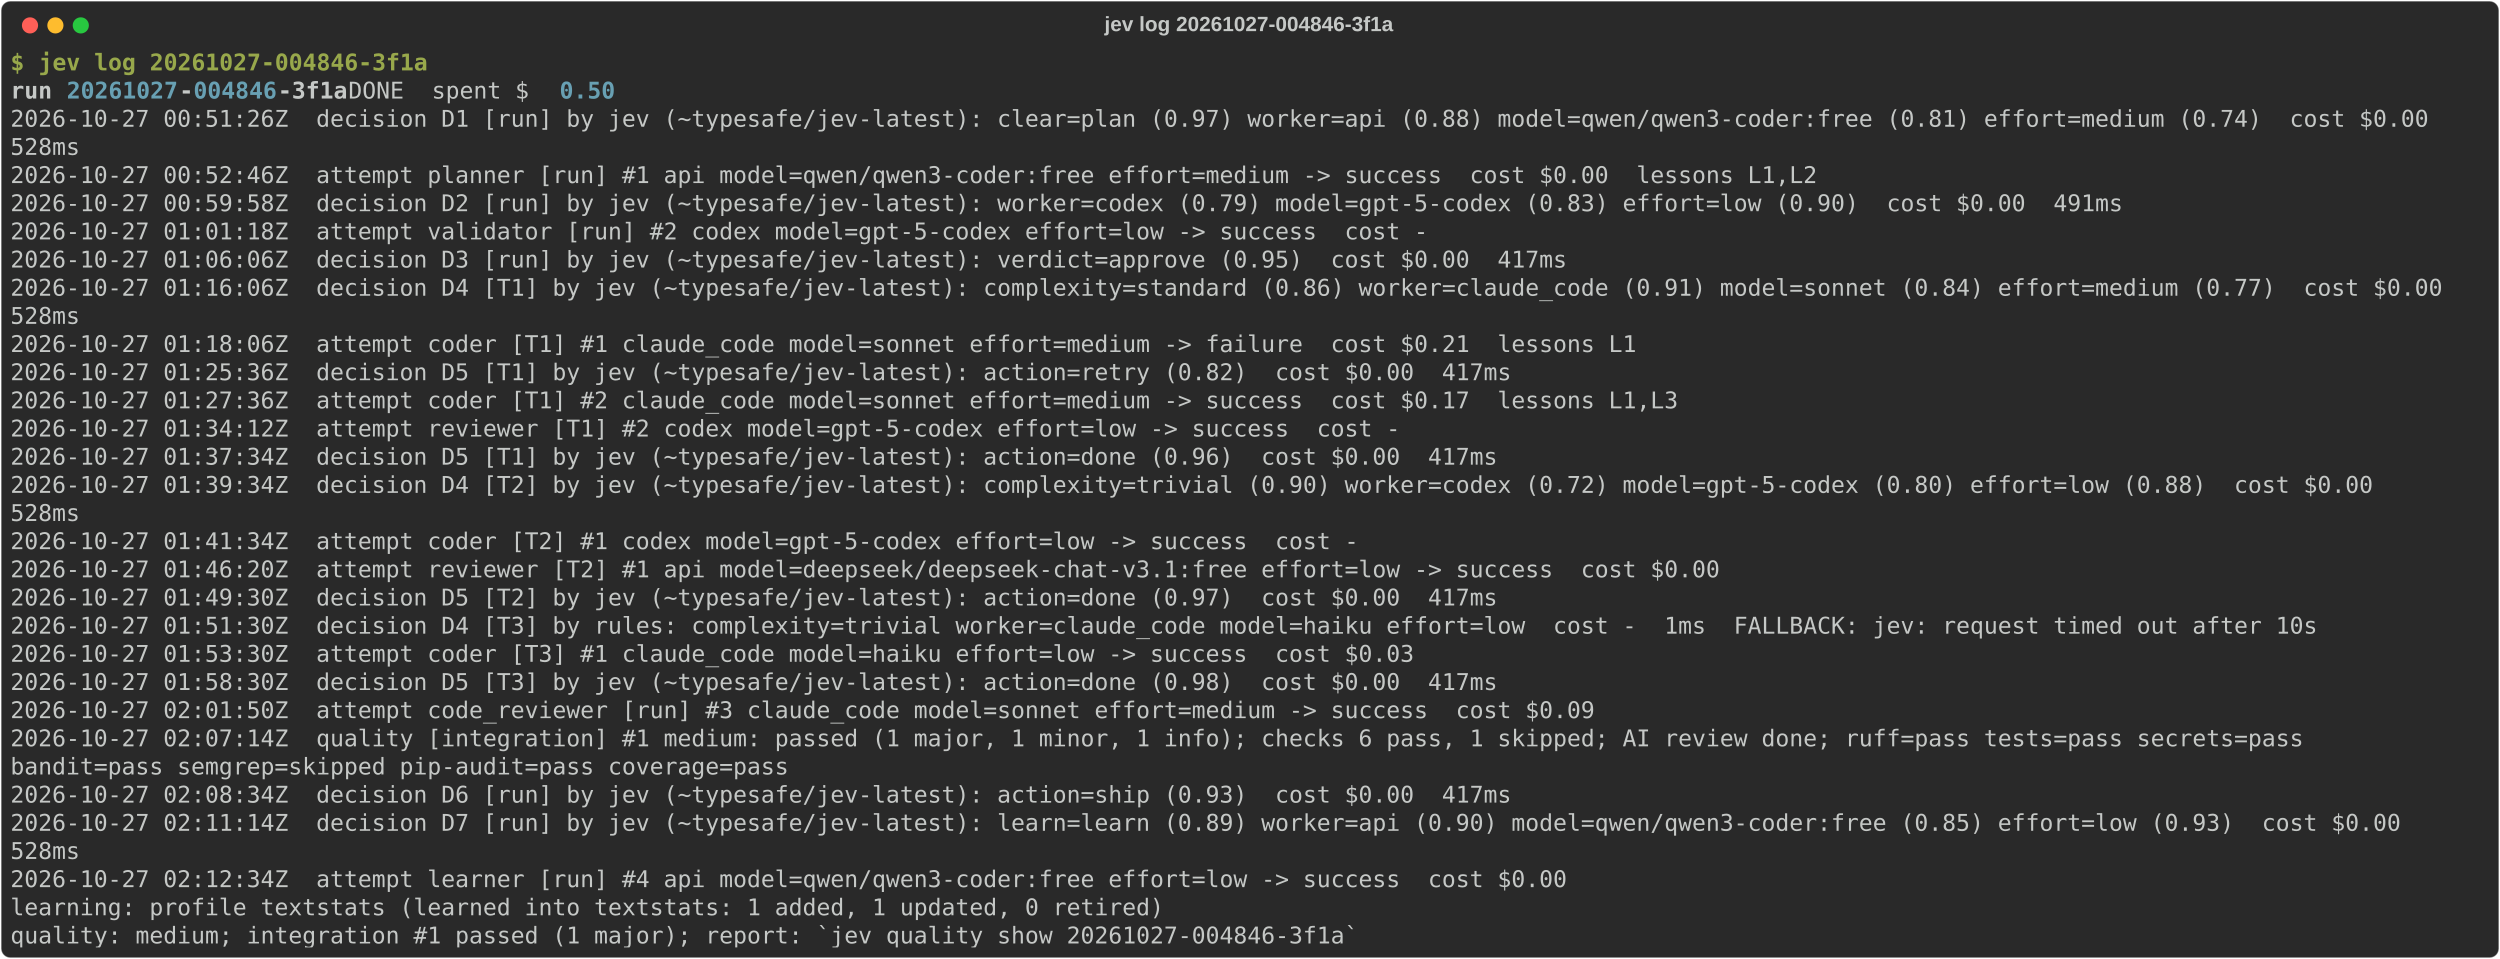
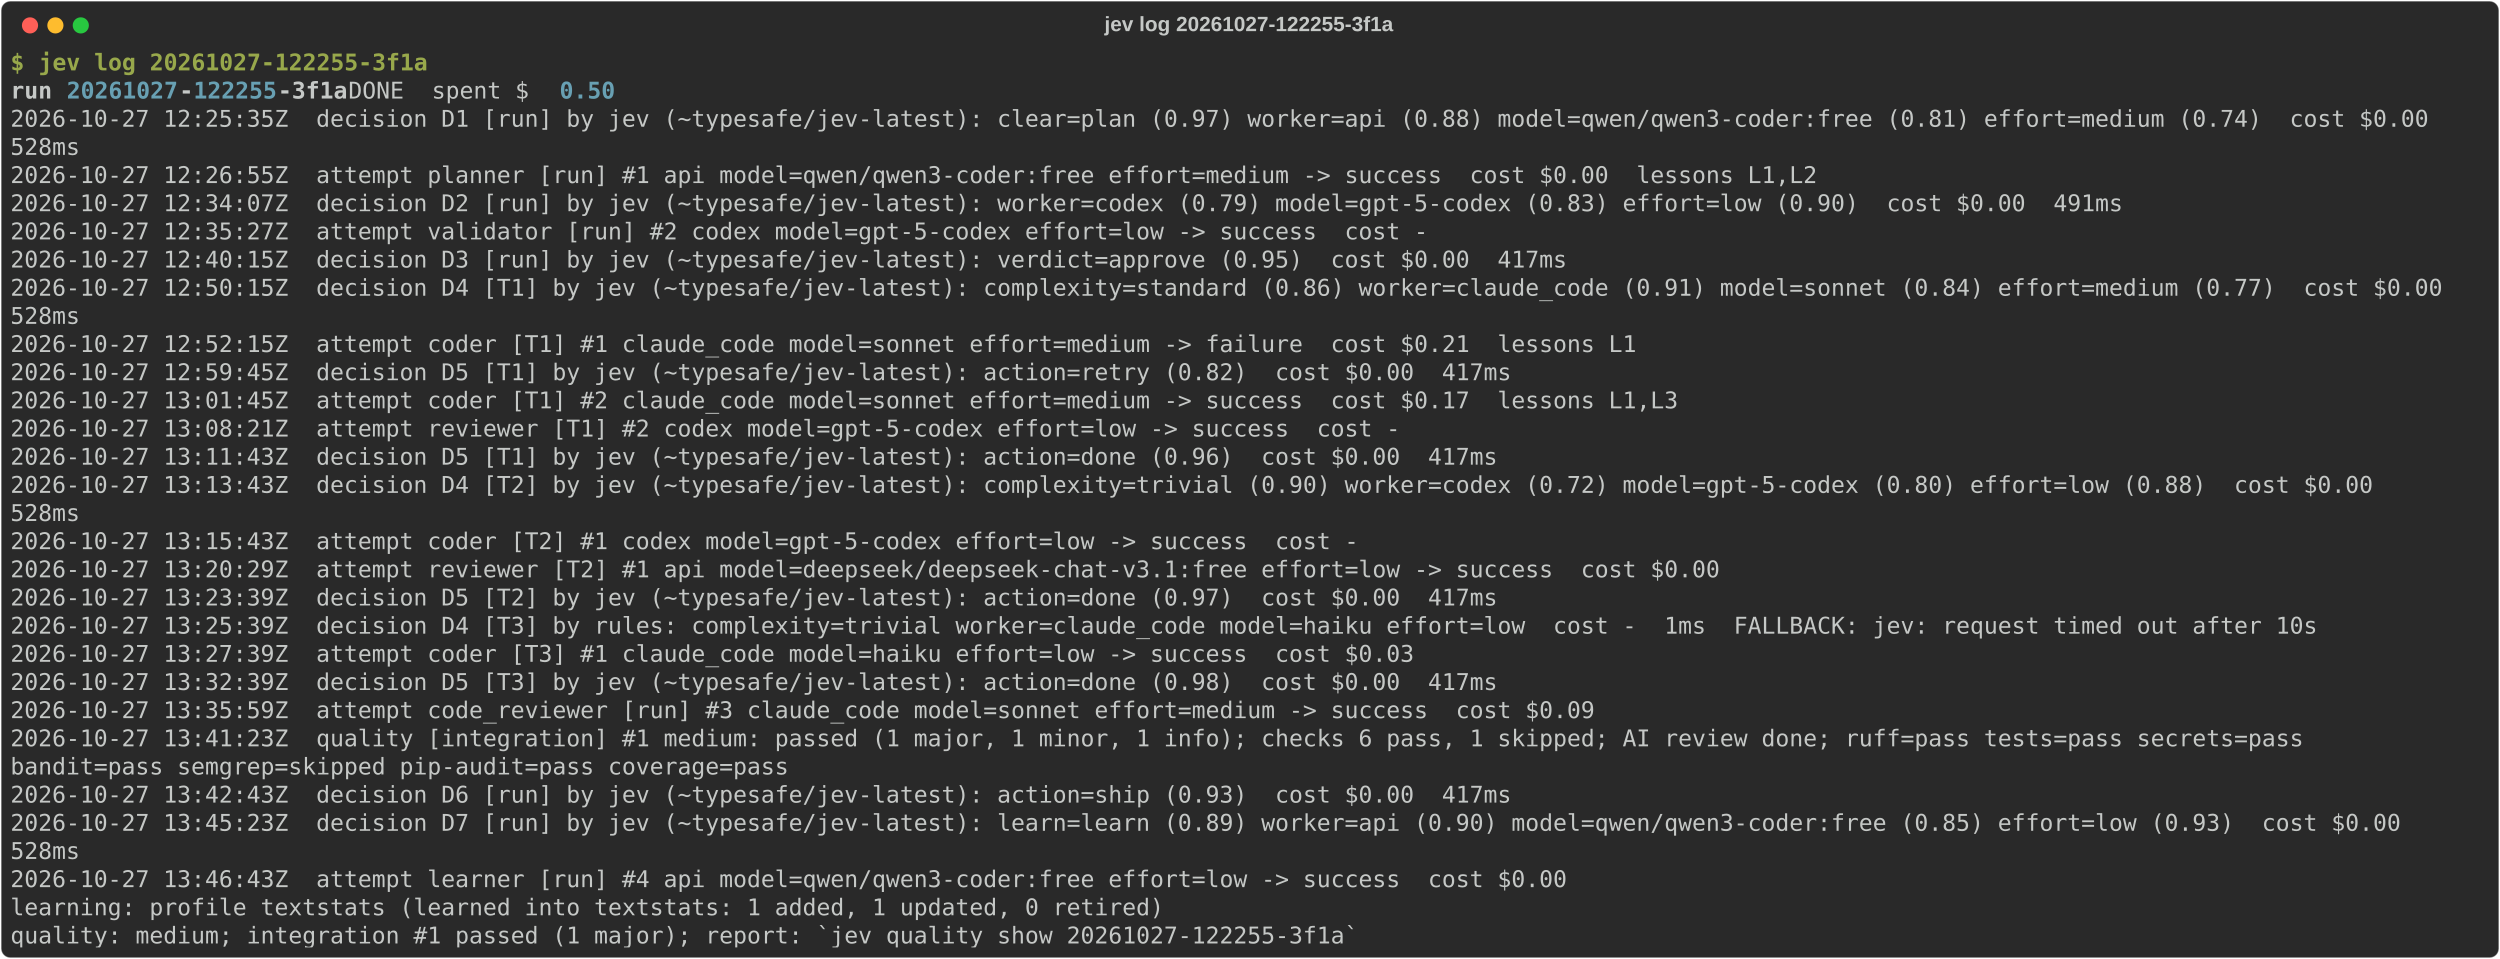
<svg xmlns="http://www.w3.org/2000/svg" class="rich-terminal" viewBox="0 0 2166 830.8">
  <style>

    @font-face {
        font-family: "Fira Code";
        src: local("FiraCode-Regular"),
                url("https://cdnjs.cloudflare.com/ajax/libs/firacode/6.2.0/woff2/FiraCode-Regular.woff2") format("woff2"),
                url("https://cdnjs.cloudflare.com/ajax/libs/firacode/6.2.0/woff/FiraCode-Regular.woff") format("woff");
        font-style: normal;
        font-weight: 400;
    }
    @font-face {
        font-family: "Fira Code";
        src: local("FiraCode-Bold"),
                url("https://cdnjs.cloudflare.com/ajax/libs/firacode/6.2.0/woff2/FiraCode-Bold.woff2") format("woff2"),
                url("https://cdnjs.cloudflare.com/ajax/libs/firacode/6.2.0/woff/FiraCode-Bold.woff") format("woff");
        font-style: bold;
        font-weight: 700;
    }

-     .terminal-675467228-matrix {
+     .terminal-585617435-matrix {
        font-family: Fira Code, monospace;
        font-size: 20px;
        line-height: 24.4px;
        font-variant-east-asian: full-width;
    }

-     .terminal-675467228-title {
+     .terminal-585617435-title {
        font-size: 18px;
        font-weight: bold;
        font-family: arial;
    }

-     .terminal-675467228-r1 { fill: #98a84b;font-weight: bold }
- .terminal-675467228-r2 { fill: #c5c8c6 }
- .terminal-675467228-r3 { fill: #c5c8c6;font-weight: bold }
- .terminal-675467228-r4 { fill: #68a0b3;font-weight: bold }
+     .terminal-585617435-r1 { fill: #98a84b;font-weight: bold }
+ .terminal-585617435-r2 { fill: #c5c8c6 }
+ .terminal-585617435-r3 { fill: #c5c8c6;font-weight: bold }
+ .terminal-585617435-r4 { fill: #68a0b3;font-weight: bold }
    </style>
  <defs>
-     <clipPath id="terminal-675467228-clip-terminal">
+     <clipPath id="terminal-585617435-clip-terminal">
      <rect x="0" y="0" width="2146.2" height="779.8" />
    </clipPath>
-     <clipPath id="terminal-675467228-line-0">
+     <clipPath id="terminal-585617435-line-0">
      <rect x="0" y="1.5" width="2147.2" height="24.65" />
    </clipPath>
-     <clipPath id="terminal-675467228-line-1">
+     <clipPath id="terminal-585617435-line-1">
      <rect x="0" y="25.9" width="2147.2" height="24.65" />
    </clipPath>
-     <clipPath id="terminal-675467228-line-2">
+     <clipPath id="terminal-585617435-line-2">
      <rect x="0" y="50.3" width="2147.2" height="24.65" />
    </clipPath>
-     <clipPath id="terminal-675467228-line-3">
+     <clipPath id="terminal-585617435-line-3">
      <rect x="0" y="74.7" width="2147.2" height="24.65" />
    </clipPath>
-     <clipPath id="terminal-675467228-line-4">
+     <clipPath id="terminal-585617435-line-4">
      <rect x="0" y="99.1" width="2147.2" height="24.65" />
    </clipPath>
-     <clipPath id="terminal-675467228-line-5">
+     <clipPath id="terminal-585617435-line-5">
      <rect x="0" y="123.5" width="2147.2" height="24.65" />
    </clipPath>
-     <clipPath id="terminal-675467228-line-6">
+     <clipPath id="terminal-585617435-line-6">
      <rect x="0" y="147.9" width="2147.2" height="24.65" />
    </clipPath>
-     <clipPath id="terminal-675467228-line-7">
+     <clipPath id="terminal-585617435-line-7">
      <rect x="0" y="172.3" width="2147.2" height="24.65" />
    </clipPath>
-     <clipPath id="terminal-675467228-line-8">
+     <clipPath id="terminal-585617435-line-8">
      <rect x="0" y="196.7" width="2147.2" height="24.65" />
    </clipPath>
-     <clipPath id="terminal-675467228-line-9">
+     <clipPath id="terminal-585617435-line-9">
      <rect x="0" y="221.1" width="2147.2" height="24.65" />
    </clipPath>
-     <clipPath id="terminal-675467228-line-10">
+     <clipPath id="terminal-585617435-line-10">
      <rect x="0" y="245.5" width="2147.2" height="24.65" />
    </clipPath>
-     <clipPath id="terminal-675467228-line-11">
+     <clipPath id="terminal-585617435-line-11">
      <rect x="0" y="269.9" width="2147.2" height="24.65" />
    </clipPath>
-     <clipPath id="terminal-675467228-line-12">
+     <clipPath id="terminal-585617435-line-12">
      <rect x="0" y="294.3" width="2147.2" height="24.65" />
    </clipPath>
-     <clipPath id="terminal-675467228-line-13">
+     <clipPath id="terminal-585617435-line-13">
      <rect x="0" y="318.7" width="2147.2" height="24.65" />
    </clipPath>
-     <clipPath id="terminal-675467228-line-14">
+     <clipPath id="terminal-585617435-line-14">
      <rect x="0" y="343.1" width="2147.2" height="24.65" />
    </clipPath>
-     <clipPath id="terminal-675467228-line-15">
+     <clipPath id="terminal-585617435-line-15">
      <rect x="0" y="367.5" width="2147.2" height="24.65" />
    </clipPath>
-     <clipPath id="terminal-675467228-line-16">
+     <clipPath id="terminal-585617435-line-16">
      <rect x="0" y="391.9" width="2147.2" height="24.65" />
    </clipPath>
-     <clipPath id="terminal-675467228-line-17">
+     <clipPath id="terminal-585617435-line-17">
      <rect x="0" y="416.3" width="2147.2" height="24.65" />
    </clipPath>
-     <clipPath id="terminal-675467228-line-18">
+     <clipPath id="terminal-585617435-line-18">
      <rect x="0" y="440.7" width="2147.2" height="24.65" />
    </clipPath>
-     <clipPath id="terminal-675467228-line-19">
+     <clipPath id="terminal-585617435-line-19">
      <rect x="0" y="465.1" width="2147.2" height="24.65" />
    </clipPath>
-     <clipPath id="terminal-675467228-line-20">
+     <clipPath id="terminal-585617435-line-20">
      <rect x="0" y="489.5" width="2147.2" height="24.65" />
    </clipPath>
-     <clipPath id="terminal-675467228-line-21">
+     <clipPath id="terminal-585617435-line-21">
      <rect x="0" y="513.9" width="2147.2" height="24.65" />
    </clipPath>
-     <clipPath id="terminal-675467228-line-22">
+     <clipPath id="terminal-585617435-line-22">
      <rect x="0" y="538.3" width="2147.2" height="24.65" />
    </clipPath>
-     <clipPath id="terminal-675467228-line-23">
+     <clipPath id="terminal-585617435-line-23">
      <rect x="0" y="562.7" width="2147.2" height="24.65" />
    </clipPath>
-     <clipPath id="terminal-675467228-line-24">
+     <clipPath id="terminal-585617435-line-24">
      <rect x="0" y="587.1" width="2147.2" height="24.65" />
    </clipPath>
-     <clipPath id="terminal-675467228-line-25">
+     <clipPath id="terminal-585617435-line-25">
      <rect x="0" y="611.5" width="2147.2" height="24.65" />
    </clipPath>
-     <clipPath id="terminal-675467228-line-26">
+     <clipPath id="terminal-585617435-line-26">
      <rect x="0" y="635.9" width="2147.2" height="24.65" />
    </clipPath>
-     <clipPath id="terminal-675467228-line-27">
+     <clipPath id="terminal-585617435-line-27">
      <rect x="0" y="660.3" width="2147.2" height="24.65" />
    </clipPath>
-     <clipPath id="terminal-675467228-line-28">
+     <clipPath id="terminal-585617435-line-28">
      <rect x="0" y="684.7" width="2147.2" height="24.65" />
    </clipPath>
-     <clipPath id="terminal-675467228-line-29">
+     <clipPath id="terminal-585617435-line-29">
      <rect x="0" y="709.1" width="2147.2" height="24.65" />
    </clipPath>
-     <clipPath id="terminal-675467228-line-30">
+     <clipPath id="terminal-585617435-line-30">
      <rect x="0" y="733.5" width="2147.2" height="24.65" />
    </clipPath>
  </defs>
  <rect fill="#292929" stroke="rgba(255,255,255,0.35)" stroke-width="1" x="1" y="1" width="2164" height="828.8" rx="8" />
-   <text class="terminal-675467228-title" fill="#c5c8c6" text-anchor="middle" x="1082" y="27">jev log 20261027-004846-3f1a</text>
+   <text class="terminal-585617435-title" fill="#c5c8c6" text-anchor="middle" x="1082" y="27">jev log 20261027-122255-3f1a</text>
  <g transform="translate(26,22)">
    <circle cx="0" cy="0" r="7" fill="#ff5f57" />
    <circle cx="22" cy="0" r="7" fill="#febc2e" />
    <circle cx="44" cy="0" r="7" fill="#28c840" />
  </g>
-   <g transform="translate(9, 41)" clip-path="url(#terminal-675467228-clip-terminal)">
-     <g class="terminal-675467228-matrix">
-       <text class="terminal-675467228-r1" x="0" y="20" textLength="24.4" clip-path="url(#terminal-675467228-line-0)">$ </text>
-       <text class="terminal-675467228-r1" x="24.4" y="20" textLength="341.6" clip-path="url(#terminal-675467228-line-0)">jev log 20261027-004846-3f1a</text>
-       <text class="terminal-675467228-r2" x="2147.2" y="20" textLength="12.2" clip-path="url(#terminal-675467228-line-0)">
- </text>
-       <text class="terminal-675467228-r3" x="0" y="44.4" textLength="48.8" clip-path="url(#terminal-675467228-line-1)">run </text>
-       <text class="terminal-675467228-r4" x="48.8" y="44.4" textLength="97.6" clip-path="url(#terminal-675467228-line-1)">20261027</text>
-       <text class="terminal-675467228-r3" x="146.4" y="44.4" textLength="12.2" clip-path="url(#terminal-675467228-line-1)">-</text>
-       <text class="terminal-675467228-r4" x="158.6" y="44.4" textLength="73.2" clip-path="url(#terminal-675467228-line-1)">004846</text>
-       <text class="terminal-675467228-r3" x="231.8" y="44.4" textLength="61" clip-path="url(#terminal-675467228-line-1)">-3f1a</text>
-       <text class="terminal-675467228-r2" x="292.8" y="44.4" textLength="183" clip-path="url(#terminal-675467228-line-1)">  DONE  spent $</text>
-       <text class="terminal-675467228-r4" x="475.8" y="44.4" textLength="48.8" clip-path="url(#terminal-675467228-line-1)">0.50</text>
-       <text class="terminal-675467228-r2" x="2147.2" y="44.4" textLength="12.2" clip-path="url(#terminal-675467228-line-1)">
- </text>
-       <text class="terminal-675467228-r2" x="0" y="68.8" textLength="2147.2" clip-path="url(#terminal-675467228-line-2)">2026-10-27 00:51:26Z  decision D1 [run] by jev (~typesafe/jev-latest): clear=plan (0.97) worker=api (0.88) model=qwen/qwen3-coder:free (0.81) effort=medium (0.74)  cost $0.00  </text>
-       <text class="terminal-675467228-r2" x="2147.2" y="68.8" textLength="12.2" clip-path="url(#terminal-675467228-line-2)">
- </text>
-       <text class="terminal-675467228-r2" x="0" y="93.2" textLength="61" clip-path="url(#terminal-675467228-line-3)">528ms</text>
-       <text class="terminal-675467228-r2" x="2147.2" y="93.2" textLength="12.2" clip-path="url(#terminal-675467228-line-3)">
- </text>
-       <text class="terminal-675467228-r2" x="0" y="117.6" textLength="1586" clip-path="url(#terminal-675467228-line-4)">2026-10-27 00:52:46Z  attempt planner [run] #1 api model=qwen/qwen3-coder:free effort=medium -&gt; success  cost $0.00  lessons L1,L2</text>
-       <text class="terminal-675467228-r2" x="2147.2" y="117.6" textLength="12.2" clip-path="url(#terminal-675467228-line-4)">
- </text>
-       <text class="terminal-675467228-r2" x="0" y="142" textLength="1854.4" clip-path="url(#terminal-675467228-line-5)">2026-10-27 00:59:58Z  decision D2 [run] by jev (~typesafe/jev-latest): worker=codex (0.79) model=gpt-5-codex (0.83) effort=low (0.90)  cost $0.00  491ms</text>
-       <text class="terminal-675467228-r2" x="2147.2" y="142" textLength="12.2" clip-path="url(#terminal-675467228-line-5)">
- </text>
-       <text class="terminal-675467228-r2" x="0" y="166.4" textLength="1244.4" clip-path="url(#terminal-675467228-line-6)">2026-10-27 01:01:18Z  attempt validator [run] #2 codex model=gpt-5-codex effort=low -&gt; success  cost -</text>
-       <text class="terminal-675467228-r2" x="2147.2" y="166.4" textLength="12.2" clip-path="url(#terminal-675467228-line-6)">
- </text>
-       <text class="terminal-675467228-r2" x="0" y="190.8" textLength="1366.4" clip-path="url(#terminal-675467228-line-7)">2026-10-27 01:06:06Z  decision D3 [run] by jev (~typesafe/jev-latest): verdict=approve (0.95)  cost $0.00  417ms</text>
-       <text class="terminal-675467228-r2" x="2147.2" y="190.8" textLength="12.2" clip-path="url(#terminal-675467228-line-7)">
- </text>
-       <text class="terminal-675467228-r2" x="0" y="215.2" textLength="2147.2" clip-path="url(#terminal-675467228-line-8)">2026-10-27 01:16:06Z  decision D4 [T1] by jev (~typesafe/jev-latest): complexity=standard (0.86) worker=claude_code (0.91) model=sonnet (0.84) effort=medium (0.77)  cost $0.00 </text>
-       <text class="terminal-675467228-r2" x="2147.2" y="215.2" textLength="12.2" clip-path="url(#terminal-675467228-line-8)">
- </text>
-       <text class="terminal-675467228-r2" x="0" y="239.6" textLength="61" clip-path="url(#terminal-675467228-line-9)">528ms</text>
-       <text class="terminal-675467228-r2" x="2147.2" y="239.6" textLength="12.2" clip-path="url(#terminal-675467228-line-9)">
- </text>
-       <text class="terminal-675467228-r2" x="0" y="264" textLength="1427.4" clip-path="url(#terminal-675467228-line-10)">2026-10-27 01:18:06Z  attempt coder [T1] #1 claude_code model=sonnet effort=medium -&gt; failure  cost $0.21  lessons L1</text>
-       <text class="terminal-675467228-r2" x="2147.2" y="264" textLength="12.2" clip-path="url(#terminal-675467228-line-10)">
- </text>
-       <text class="terminal-675467228-r2" x="0" y="288.4" textLength="1317.6" clip-path="url(#terminal-675467228-line-11)">2026-10-27 01:25:36Z  decision D5 [T1] by jev (~typesafe/jev-latest): action=retry (0.82)  cost $0.00  417ms</text>
-       <text class="terminal-675467228-r2" x="2147.2" y="288.4" textLength="12.2" clip-path="url(#terminal-675467228-line-11)">
- </text>
-       <text class="terminal-675467228-r2" x="0" y="312.8" textLength="1464" clip-path="url(#terminal-675467228-line-12)">2026-10-27 01:27:36Z  attempt coder [T1] #2 claude_code model=sonnet effort=medium -&gt; success  cost $0.17  lessons L1,L3</text>
-       <text class="terminal-675467228-r2" x="2147.2" y="312.8" textLength="12.2" clip-path="url(#terminal-675467228-line-12)">
- </text>
-       <text class="terminal-675467228-r2" x="0" y="337.2" textLength="1220" clip-path="url(#terminal-675467228-line-13)">2026-10-27 01:34:12Z  attempt reviewer [T1] #2 codex model=gpt-5-codex effort=low -&gt; success  cost -</text>
-       <text class="terminal-675467228-r2" x="2147.2" y="337.2" textLength="12.2" clip-path="url(#terminal-675467228-line-13)">
- </text>
-       <text class="terminal-675467228-r2" x="0" y="361.6" textLength="1305.4" clip-path="url(#terminal-675467228-line-14)">2026-10-27 01:37:34Z  decision D5 [T1] by jev (~typesafe/jev-latest): action=done (0.96)  cost $0.00  417ms</text>
-       <text class="terminal-675467228-r2" x="2147.2" y="361.6" textLength="12.2" clip-path="url(#terminal-675467228-line-14)">
- </text>
-       <text class="terminal-675467228-r2" x="0" y="386" textLength="2098.4" clip-path="url(#terminal-675467228-line-15)">2026-10-27 01:39:34Z  decision D4 [T2] by jev (~typesafe/jev-latest): complexity=trivial (0.90) worker=codex (0.72) model=gpt-5-codex (0.80) effort=low (0.88)  cost $0.00  </text>
-       <text class="terminal-675467228-r2" x="2147.2" y="386" textLength="12.2" clip-path="url(#terminal-675467228-line-15)">
- </text>
-       <text class="terminal-675467228-r2" x="0" y="410.4" textLength="61" clip-path="url(#terminal-675467228-line-16)">528ms</text>
-       <text class="terminal-675467228-r2" x="2147.2" y="410.4" textLength="12.2" clip-path="url(#terminal-675467228-line-16)">
- </text>
-       <text class="terminal-675467228-r2" x="0" y="434.8" textLength="1183.4" clip-path="url(#terminal-675467228-line-17)">2026-10-27 01:41:34Z  attempt coder [T2] #1 codex model=gpt-5-codex effort=low -&gt; success  cost -</text>
-       <text class="terminal-675467228-r2" x="2147.2" y="434.8" textLength="12.2" clip-path="url(#terminal-675467228-line-17)">
- </text>
-       <text class="terminal-675467228-r2" x="0" y="459.2" textLength="1500.6" clip-path="url(#terminal-675467228-line-18)">2026-10-27 01:46:20Z  attempt reviewer [T2] #1 api model=deepseek/deepseek-chat-v3.1:free effort=low -&gt; success  cost $0.00</text>
-       <text class="terminal-675467228-r2" x="2147.2" y="459.2" textLength="12.2" clip-path="url(#terminal-675467228-line-18)">
- </text>
-       <text class="terminal-675467228-r2" x="0" y="483.6" textLength="1305.4" clip-path="url(#terminal-675467228-line-19)">2026-10-27 01:49:30Z  decision D5 [T2] by jev (~typesafe/jev-latest): action=done (0.97)  cost $0.00  417ms</text>
-       <text class="terminal-675467228-r2" x="2147.2" y="483.6" textLength="12.2" clip-path="url(#terminal-675467228-line-19)">
- </text>
-       <text class="terminal-675467228-r2" x="0" y="508" textLength="2025.2" clip-path="url(#terminal-675467228-line-20)">2026-10-27 01:51:30Z  decision D4 [T3] by rules: complexity=trivial worker=claude_code model=haiku effort=low  cost -  1ms  FALLBACK: jev: request timed out after 10s</text>
-       <text class="terminal-675467228-r2" x="2147.2" y="508" textLength="12.2" clip-path="url(#terminal-675467228-line-20)">
- </text>
-       <text class="terminal-675467228-r2" x="0" y="532.4" textLength="1232.2" clip-path="url(#terminal-675467228-line-21)">2026-10-27 01:53:30Z  attempt coder [T3] #1 claude_code model=haiku effort=low -&gt; success  cost $0.03</text>
-       <text class="terminal-675467228-r2" x="2147.2" y="532.4" textLength="12.2" clip-path="url(#terminal-675467228-line-21)">
- </text>
-       <text class="terminal-675467228-r2" x="0" y="556.8" textLength="1305.4" clip-path="url(#terminal-675467228-line-22)">2026-10-27 01:58:30Z  decision D5 [T3] by jev (~typesafe/jev-latest): action=done (0.98)  cost $0.00  417ms</text>
-       <text class="terminal-675467228-r2" x="2147.2" y="556.8" textLength="12.2" clip-path="url(#terminal-675467228-line-22)">
- </text>
-       <text class="terminal-675467228-r2" x="0" y="581.2" textLength="1390.8" clip-path="url(#terminal-675467228-line-23)">2026-10-27 02:01:50Z  attempt code_reviewer [run] #3 claude_code model=sonnet effort=medium -&gt; success  cost $0.09</text>
-       <text class="terminal-675467228-r2" x="2147.2" y="581.2" textLength="12.2" clip-path="url(#terminal-675467228-line-23)">
- </text>
-       <text class="terminal-675467228-r2" x="0" y="605.6" textLength="2025.2" clip-path="url(#terminal-675467228-line-24)">2026-10-27 02:07:14Z  quality [integration] #1 medium: passed (1 major, 1 minor, 1 info); checks 6 pass, 1 skipped; AI review done; ruff=pass tests=pass secrets=pass </text>
-       <text class="terminal-675467228-r2" x="2147.2" y="605.6" textLength="12.2" clip-path="url(#terminal-675467228-line-24)">
- </text>
-       <text class="terminal-675467228-r2" x="0" y="630" textLength="683.2" clip-path="url(#terminal-675467228-line-25)">bandit=pass semgrep=skipped pip-audit=pass coverage=pass</text>
-       <text class="terminal-675467228-r2" x="2147.2" y="630" textLength="12.2" clip-path="url(#terminal-675467228-line-25)">
- </text>
-       <text class="terminal-675467228-r2" x="0" y="654.4" textLength="1317.6" clip-path="url(#terminal-675467228-line-26)">2026-10-27 02:08:34Z  decision D6 [run] by jev (~typesafe/jev-latest): action=ship (0.93)  cost $0.00  417ms</text>
-       <text class="terminal-675467228-r2" x="2147.2" y="654.4" textLength="12.2" clip-path="url(#terminal-675467228-line-26)">
- </text>
-       <text class="terminal-675467228-r2" x="0" y="678.8" textLength="2122.8" clip-path="url(#terminal-675467228-line-27)">2026-10-27 02:11:14Z  decision D7 [run] by jev (~typesafe/jev-latest): learn=learn (0.89) worker=api (0.90) model=qwen/qwen3-coder:free (0.85) effort=low (0.93)  cost $0.00  </text>
-       <text class="terminal-675467228-r2" x="2147.2" y="678.8" textLength="12.2" clip-path="url(#terminal-675467228-line-27)">
- </text>
-       <text class="terminal-675467228-r2" x="0" y="703.2" textLength="61" clip-path="url(#terminal-675467228-line-28)">528ms</text>
-       <text class="terminal-675467228-r2" x="2147.2" y="703.2" textLength="12.2" clip-path="url(#terminal-675467228-line-28)">
- </text>
-       <text class="terminal-675467228-r2" x="0" y="727.6" textLength="1366.4" clip-path="url(#terminal-675467228-line-29)">2026-10-27 02:12:34Z  attempt learner [run] #4 api model=qwen/qwen3-coder:free effort=low -&gt; success  cost $0.00</text>
-       <text class="terminal-675467228-r2" x="2147.2" y="727.6" textLength="12.2" clip-path="url(#terminal-675467228-line-29)">
- </text>
-       <text class="terminal-675467228-r2" x="0" y="752" textLength="1012.6" clip-path="url(#terminal-675467228-line-30)">learning: profile textstats (learned into textstats: 1 added, 1 updated, 0 retired)</text>
-       <text class="terminal-675467228-r2" x="2147.2" y="752" textLength="12.2" clip-path="url(#terminal-675467228-line-30)">
- </text>
-       <text class="terminal-675467228-r2" x="0" y="776.4" textLength="1183.4" clip-path="url(#terminal-675467228-line-31)">quality: medium; integration #1 passed (1 major); report: `jev quality show 20261027-004846-3f1a`</text>
-       <text class="terminal-675467228-r2" x="2147.2" y="776.4" textLength="12.2" clip-path="url(#terminal-675467228-line-31)">
+   <g transform="translate(9, 41)" clip-path="url(#terminal-585617435-clip-terminal)">
+     <g class="terminal-585617435-matrix">
+       <text class="terminal-585617435-r1" x="0" y="20" textLength="24.4" clip-path="url(#terminal-585617435-line-0)">$ </text>
+       <text class="terminal-585617435-r1" x="24.4" y="20" textLength="341.6" clip-path="url(#terminal-585617435-line-0)">jev log 20261027-122255-3f1a</text>
+       <text class="terminal-585617435-r2" x="2147.2" y="20" textLength="12.2" clip-path="url(#terminal-585617435-line-0)">
+ </text>
+       <text class="terminal-585617435-r3" x="0" y="44.4" textLength="48.8" clip-path="url(#terminal-585617435-line-1)">run </text>
+       <text class="terminal-585617435-r4" x="48.8" y="44.4" textLength="97.6" clip-path="url(#terminal-585617435-line-1)">20261027</text>
+       <text class="terminal-585617435-r3" x="146.4" y="44.4" textLength="12.2" clip-path="url(#terminal-585617435-line-1)">-</text>
+       <text class="terminal-585617435-r4" x="158.6" y="44.4" textLength="73.2" clip-path="url(#terminal-585617435-line-1)">122255</text>
+       <text class="terminal-585617435-r3" x="231.8" y="44.4" textLength="61" clip-path="url(#terminal-585617435-line-1)">-3f1a</text>
+       <text class="terminal-585617435-r2" x="292.8" y="44.4" textLength="183" clip-path="url(#terminal-585617435-line-1)">  DONE  spent $</text>
+       <text class="terminal-585617435-r4" x="475.8" y="44.4" textLength="48.8" clip-path="url(#terminal-585617435-line-1)">0.50</text>
+       <text class="terminal-585617435-r2" x="2147.2" y="44.4" textLength="12.2" clip-path="url(#terminal-585617435-line-1)">
+ </text>
+       <text class="terminal-585617435-r2" x="0" y="68.8" textLength="2147.2" clip-path="url(#terminal-585617435-line-2)">2026-10-27 12:25:35Z  decision D1 [run] by jev (~typesafe/jev-latest): clear=plan (0.97) worker=api (0.88) model=qwen/qwen3-coder:free (0.81) effort=medium (0.74)  cost $0.00  </text>
+       <text class="terminal-585617435-r2" x="2147.2" y="68.8" textLength="12.2" clip-path="url(#terminal-585617435-line-2)">
+ </text>
+       <text class="terminal-585617435-r2" x="0" y="93.2" textLength="61" clip-path="url(#terminal-585617435-line-3)">528ms</text>
+       <text class="terminal-585617435-r2" x="2147.2" y="93.2" textLength="12.2" clip-path="url(#terminal-585617435-line-3)">
+ </text>
+       <text class="terminal-585617435-r2" x="0" y="117.6" textLength="1586" clip-path="url(#terminal-585617435-line-4)">2026-10-27 12:26:55Z  attempt planner [run] #1 api model=qwen/qwen3-coder:free effort=medium -&gt; success  cost $0.00  lessons L1,L2</text>
+       <text class="terminal-585617435-r2" x="2147.2" y="117.6" textLength="12.2" clip-path="url(#terminal-585617435-line-4)">
+ </text>
+       <text class="terminal-585617435-r2" x="0" y="142" textLength="1854.4" clip-path="url(#terminal-585617435-line-5)">2026-10-27 12:34:07Z  decision D2 [run] by jev (~typesafe/jev-latest): worker=codex (0.79) model=gpt-5-codex (0.83) effort=low (0.90)  cost $0.00  491ms</text>
+       <text class="terminal-585617435-r2" x="2147.2" y="142" textLength="12.2" clip-path="url(#terminal-585617435-line-5)">
+ </text>
+       <text class="terminal-585617435-r2" x="0" y="166.4" textLength="1244.4" clip-path="url(#terminal-585617435-line-6)">2026-10-27 12:35:27Z  attempt validator [run] #2 codex model=gpt-5-codex effort=low -&gt; success  cost -</text>
+       <text class="terminal-585617435-r2" x="2147.2" y="166.4" textLength="12.2" clip-path="url(#terminal-585617435-line-6)">
+ </text>
+       <text class="terminal-585617435-r2" x="0" y="190.8" textLength="1366.4" clip-path="url(#terminal-585617435-line-7)">2026-10-27 12:40:15Z  decision D3 [run] by jev (~typesafe/jev-latest): verdict=approve (0.95)  cost $0.00  417ms</text>
+       <text class="terminal-585617435-r2" x="2147.2" y="190.8" textLength="12.2" clip-path="url(#terminal-585617435-line-7)">
+ </text>
+       <text class="terminal-585617435-r2" x="0" y="215.2" textLength="2147.2" clip-path="url(#terminal-585617435-line-8)">2026-10-27 12:50:15Z  decision D4 [T1] by jev (~typesafe/jev-latest): complexity=standard (0.86) worker=claude_code (0.91) model=sonnet (0.84) effort=medium (0.77)  cost $0.00 </text>
+       <text class="terminal-585617435-r2" x="2147.2" y="215.2" textLength="12.2" clip-path="url(#terminal-585617435-line-8)">
+ </text>
+       <text class="terminal-585617435-r2" x="0" y="239.6" textLength="61" clip-path="url(#terminal-585617435-line-9)">528ms</text>
+       <text class="terminal-585617435-r2" x="2147.2" y="239.6" textLength="12.2" clip-path="url(#terminal-585617435-line-9)">
+ </text>
+       <text class="terminal-585617435-r2" x="0" y="264" textLength="1427.4" clip-path="url(#terminal-585617435-line-10)">2026-10-27 12:52:15Z  attempt coder [T1] #1 claude_code model=sonnet effort=medium -&gt; failure  cost $0.21  lessons L1</text>
+       <text class="terminal-585617435-r2" x="2147.2" y="264" textLength="12.2" clip-path="url(#terminal-585617435-line-10)">
+ </text>
+       <text class="terminal-585617435-r2" x="0" y="288.4" textLength="1317.6" clip-path="url(#terminal-585617435-line-11)">2026-10-27 12:59:45Z  decision D5 [T1] by jev (~typesafe/jev-latest): action=retry (0.82)  cost $0.00  417ms</text>
+       <text class="terminal-585617435-r2" x="2147.2" y="288.4" textLength="12.2" clip-path="url(#terminal-585617435-line-11)">
+ </text>
+       <text class="terminal-585617435-r2" x="0" y="312.8" textLength="1464" clip-path="url(#terminal-585617435-line-12)">2026-10-27 13:01:45Z  attempt coder [T1] #2 claude_code model=sonnet effort=medium -&gt; success  cost $0.17  lessons L1,L3</text>
+       <text class="terminal-585617435-r2" x="2147.2" y="312.8" textLength="12.2" clip-path="url(#terminal-585617435-line-12)">
+ </text>
+       <text class="terminal-585617435-r2" x="0" y="337.2" textLength="1220" clip-path="url(#terminal-585617435-line-13)">2026-10-27 13:08:21Z  attempt reviewer [T1] #2 codex model=gpt-5-codex effort=low -&gt; success  cost -</text>
+       <text class="terminal-585617435-r2" x="2147.2" y="337.2" textLength="12.2" clip-path="url(#terminal-585617435-line-13)">
+ </text>
+       <text class="terminal-585617435-r2" x="0" y="361.6" textLength="1305.4" clip-path="url(#terminal-585617435-line-14)">2026-10-27 13:11:43Z  decision D5 [T1] by jev (~typesafe/jev-latest): action=done (0.96)  cost $0.00  417ms</text>
+       <text class="terminal-585617435-r2" x="2147.2" y="361.6" textLength="12.2" clip-path="url(#terminal-585617435-line-14)">
+ </text>
+       <text class="terminal-585617435-r2" x="0" y="386" textLength="2098.4" clip-path="url(#terminal-585617435-line-15)">2026-10-27 13:13:43Z  decision D4 [T2] by jev (~typesafe/jev-latest): complexity=trivial (0.90) worker=codex (0.72) model=gpt-5-codex (0.80) effort=low (0.88)  cost $0.00  </text>
+       <text class="terminal-585617435-r2" x="2147.2" y="386" textLength="12.2" clip-path="url(#terminal-585617435-line-15)">
+ </text>
+       <text class="terminal-585617435-r2" x="0" y="410.4" textLength="61" clip-path="url(#terminal-585617435-line-16)">528ms</text>
+       <text class="terminal-585617435-r2" x="2147.2" y="410.4" textLength="12.2" clip-path="url(#terminal-585617435-line-16)">
+ </text>
+       <text class="terminal-585617435-r2" x="0" y="434.8" textLength="1183.4" clip-path="url(#terminal-585617435-line-17)">2026-10-27 13:15:43Z  attempt coder [T2] #1 codex model=gpt-5-codex effort=low -&gt; success  cost -</text>
+       <text class="terminal-585617435-r2" x="2147.2" y="434.8" textLength="12.2" clip-path="url(#terminal-585617435-line-17)">
+ </text>
+       <text class="terminal-585617435-r2" x="0" y="459.2" textLength="1500.6" clip-path="url(#terminal-585617435-line-18)">2026-10-27 13:20:29Z  attempt reviewer [T2] #1 api model=deepseek/deepseek-chat-v3.1:free effort=low -&gt; success  cost $0.00</text>
+       <text class="terminal-585617435-r2" x="2147.2" y="459.2" textLength="12.2" clip-path="url(#terminal-585617435-line-18)">
+ </text>
+       <text class="terminal-585617435-r2" x="0" y="483.6" textLength="1305.4" clip-path="url(#terminal-585617435-line-19)">2026-10-27 13:23:39Z  decision D5 [T2] by jev (~typesafe/jev-latest): action=done (0.97)  cost $0.00  417ms</text>
+       <text class="terminal-585617435-r2" x="2147.2" y="483.6" textLength="12.2" clip-path="url(#terminal-585617435-line-19)">
+ </text>
+       <text class="terminal-585617435-r2" x="0" y="508" textLength="2025.2" clip-path="url(#terminal-585617435-line-20)">2026-10-27 13:25:39Z  decision D4 [T3] by rules: complexity=trivial worker=claude_code model=haiku effort=low  cost -  1ms  FALLBACK: jev: request timed out after 10s</text>
+       <text class="terminal-585617435-r2" x="2147.2" y="508" textLength="12.2" clip-path="url(#terminal-585617435-line-20)">
+ </text>
+       <text class="terminal-585617435-r2" x="0" y="532.4" textLength="1232.2" clip-path="url(#terminal-585617435-line-21)">2026-10-27 13:27:39Z  attempt coder [T3] #1 claude_code model=haiku effort=low -&gt; success  cost $0.03</text>
+       <text class="terminal-585617435-r2" x="2147.2" y="532.4" textLength="12.2" clip-path="url(#terminal-585617435-line-21)">
+ </text>
+       <text class="terminal-585617435-r2" x="0" y="556.8" textLength="1305.4" clip-path="url(#terminal-585617435-line-22)">2026-10-27 13:32:39Z  decision D5 [T3] by jev (~typesafe/jev-latest): action=done (0.98)  cost $0.00  417ms</text>
+       <text class="terminal-585617435-r2" x="2147.2" y="556.8" textLength="12.2" clip-path="url(#terminal-585617435-line-22)">
+ </text>
+       <text class="terminal-585617435-r2" x="0" y="581.2" textLength="1390.8" clip-path="url(#terminal-585617435-line-23)">2026-10-27 13:35:59Z  attempt code_reviewer [run] #3 claude_code model=sonnet effort=medium -&gt; success  cost $0.09</text>
+       <text class="terminal-585617435-r2" x="2147.2" y="581.2" textLength="12.2" clip-path="url(#terminal-585617435-line-23)">
+ </text>
+       <text class="terminal-585617435-r2" x="0" y="605.6" textLength="2025.2" clip-path="url(#terminal-585617435-line-24)">2026-10-27 13:41:23Z  quality [integration] #1 medium: passed (1 major, 1 minor, 1 info); checks 6 pass, 1 skipped; AI review done; ruff=pass tests=pass secrets=pass </text>
+       <text class="terminal-585617435-r2" x="2147.2" y="605.6" textLength="12.2" clip-path="url(#terminal-585617435-line-24)">
+ </text>
+       <text class="terminal-585617435-r2" x="0" y="630" textLength="683.2" clip-path="url(#terminal-585617435-line-25)">bandit=pass semgrep=skipped pip-audit=pass coverage=pass</text>
+       <text class="terminal-585617435-r2" x="2147.2" y="630" textLength="12.2" clip-path="url(#terminal-585617435-line-25)">
+ </text>
+       <text class="terminal-585617435-r2" x="0" y="654.4" textLength="1317.6" clip-path="url(#terminal-585617435-line-26)">2026-10-27 13:42:43Z  decision D6 [run] by jev (~typesafe/jev-latest): action=ship (0.93)  cost $0.00  417ms</text>
+       <text class="terminal-585617435-r2" x="2147.2" y="654.4" textLength="12.2" clip-path="url(#terminal-585617435-line-26)">
+ </text>
+       <text class="terminal-585617435-r2" x="0" y="678.8" textLength="2122.8" clip-path="url(#terminal-585617435-line-27)">2026-10-27 13:45:23Z  decision D7 [run] by jev (~typesafe/jev-latest): learn=learn (0.89) worker=api (0.90) model=qwen/qwen3-coder:free (0.85) effort=low (0.93)  cost $0.00  </text>
+       <text class="terminal-585617435-r2" x="2147.2" y="678.8" textLength="12.2" clip-path="url(#terminal-585617435-line-27)">
+ </text>
+       <text class="terminal-585617435-r2" x="0" y="703.2" textLength="61" clip-path="url(#terminal-585617435-line-28)">528ms</text>
+       <text class="terminal-585617435-r2" x="2147.2" y="703.2" textLength="12.2" clip-path="url(#terminal-585617435-line-28)">
+ </text>
+       <text class="terminal-585617435-r2" x="0" y="727.6" textLength="1366.4" clip-path="url(#terminal-585617435-line-29)">2026-10-27 13:46:43Z  attempt learner [run] #4 api model=qwen/qwen3-coder:free effort=low -&gt; success  cost $0.00</text>
+       <text class="terminal-585617435-r2" x="2147.2" y="727.6" textLength="12.2" clip-path="url(#terminal-585617435-line-29)">
+ </text>
+       <text class="terminal-585617435-r2" x="0" y="752" textLength="1012.6" clip-path="url(#terminal-585617435-line-30)">learning: profile textstats (learned into textstats: 1 added, 1 updated, 0 retired)</text>
+       <text class="terminal-585617435-r2" x="2147.2" y="752" textLength="12.2" clip-path="url(#terminal-585617435-line-30)">
+ </text>
+       <text class="terminal-585617435-r2" x="0" y="776.4" textLength="1183.4" clip-path="url(#terminal-585617435-line-31)">quality: medium; integration #1 passed (1 major); report: `jev quality show 20261027-122255-3f1a`</text>
+       <text class="terminal-585617435-r2" x="2147.2" y="776.4" textLength="12.2" clip-path="url(#terminal-585617435-line-31)">
</text>
    </g>
  </g>
</svg>
